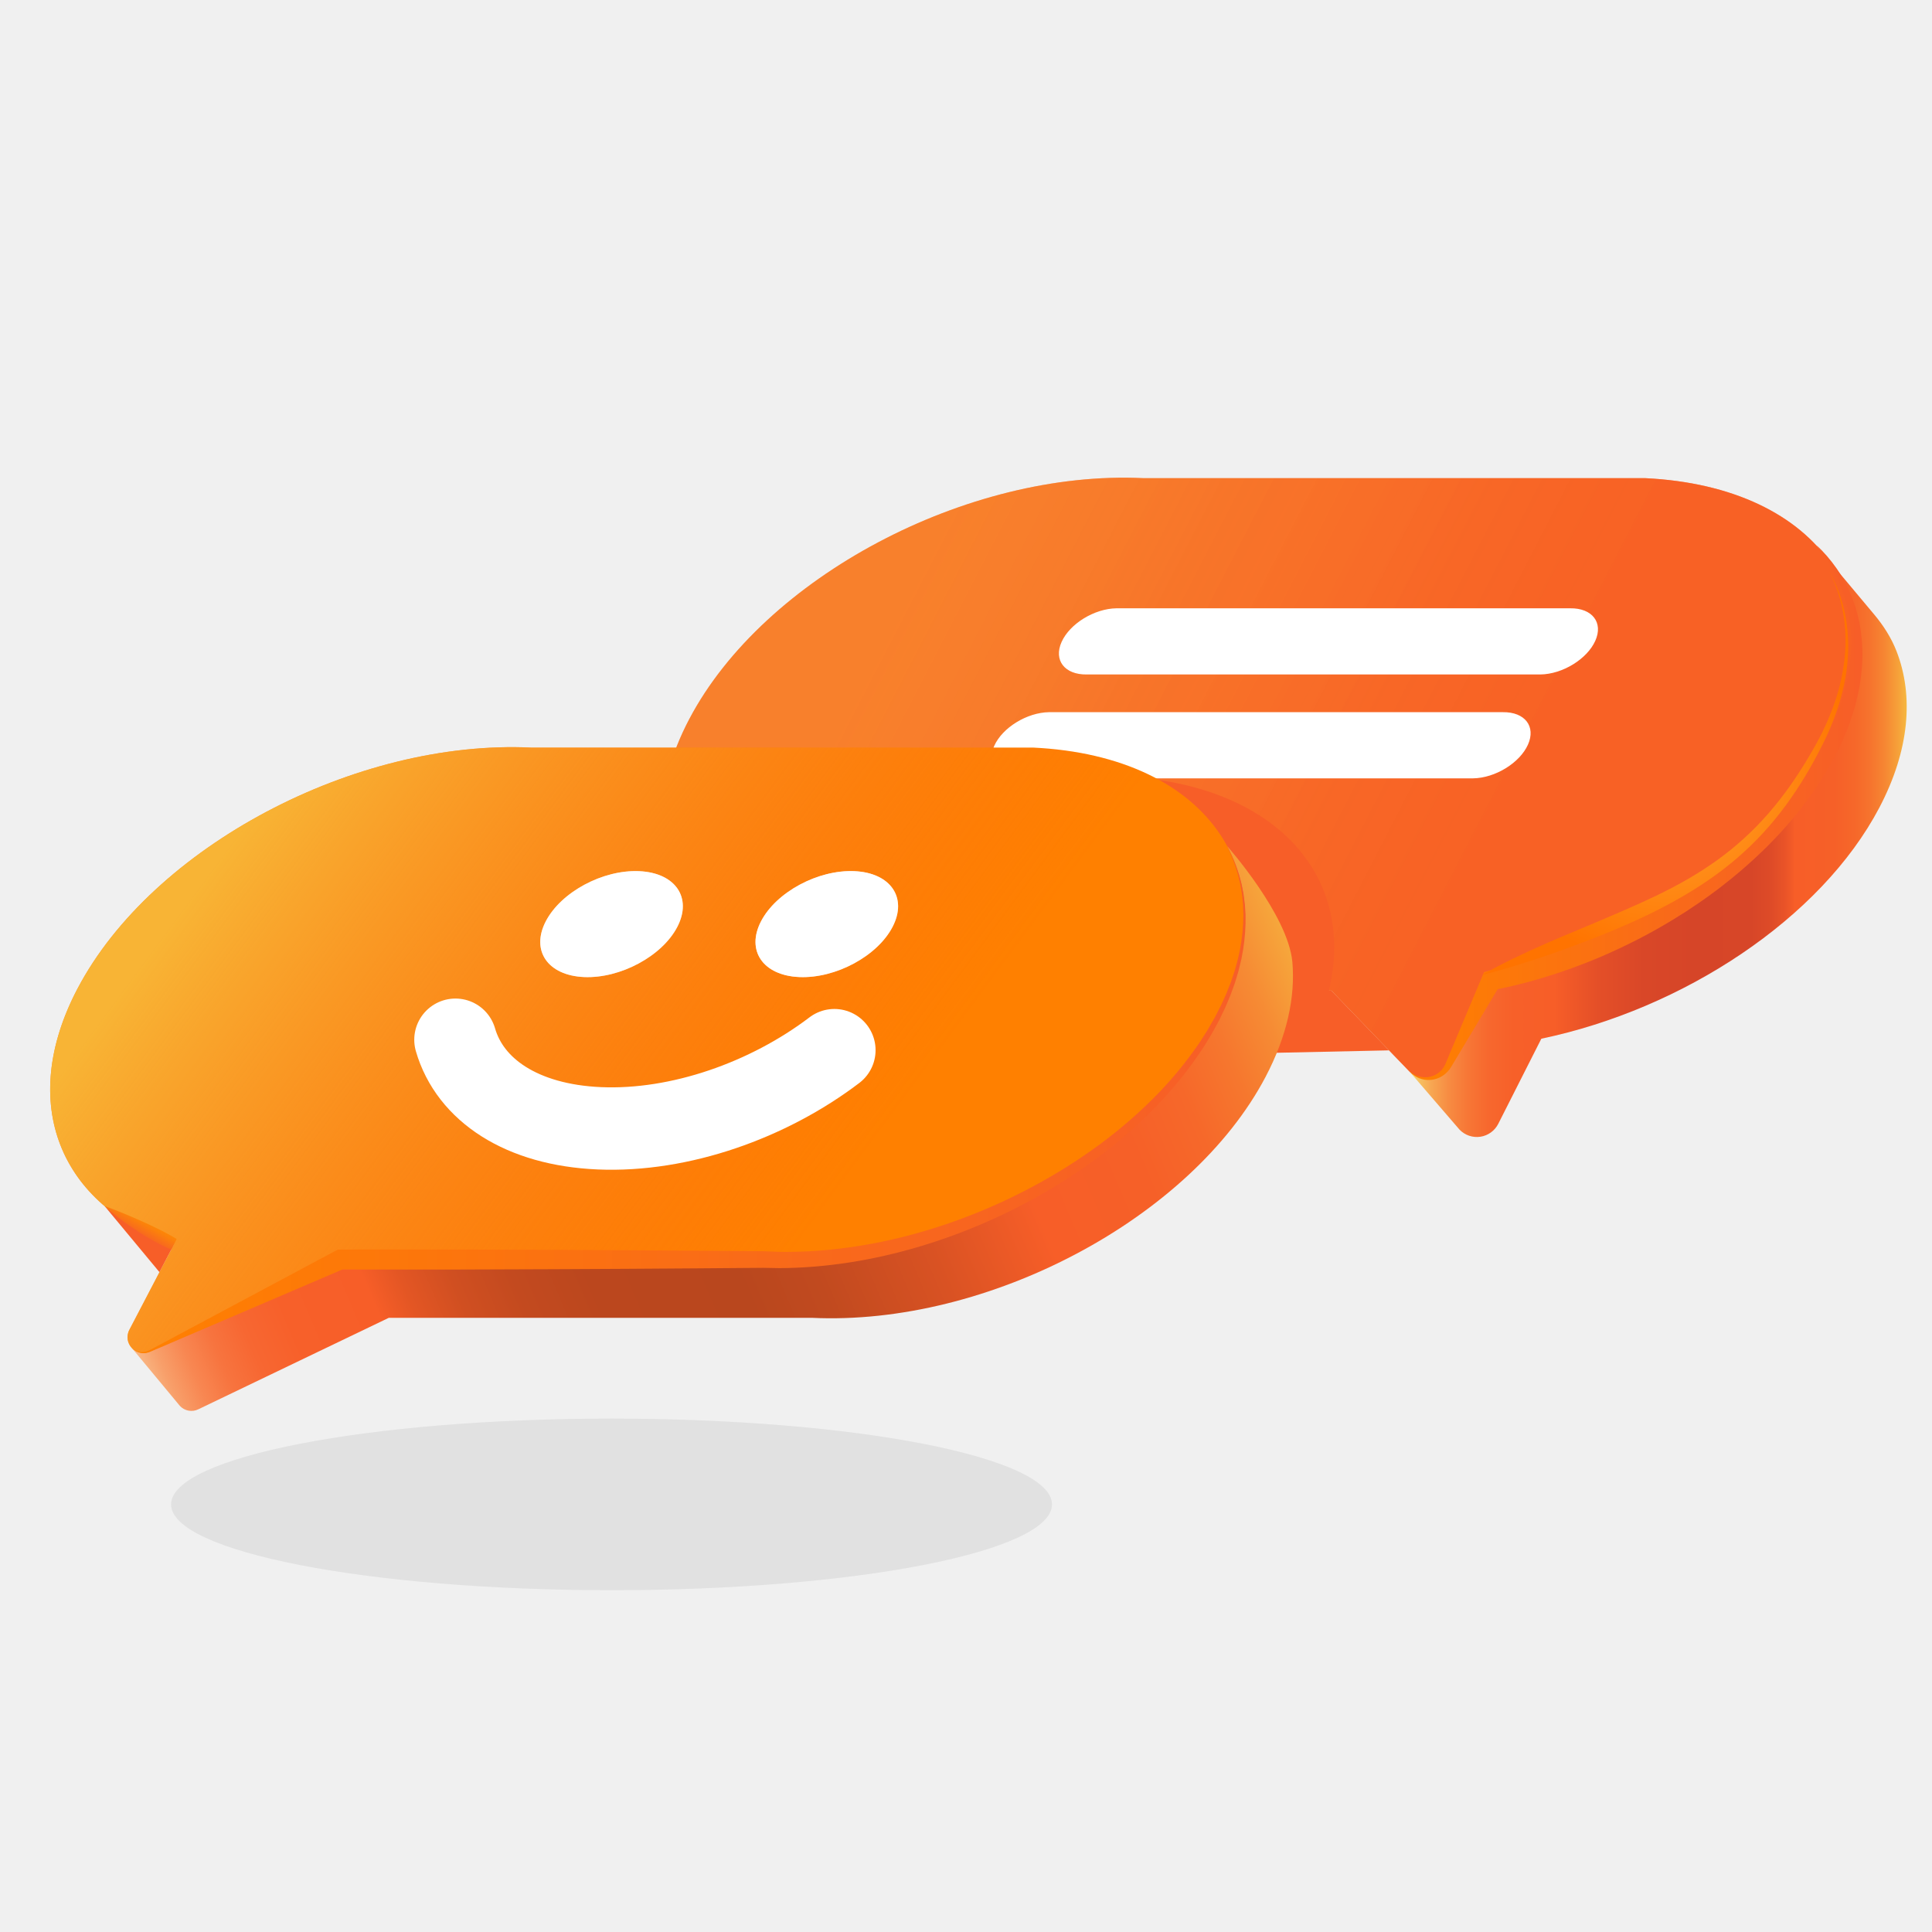
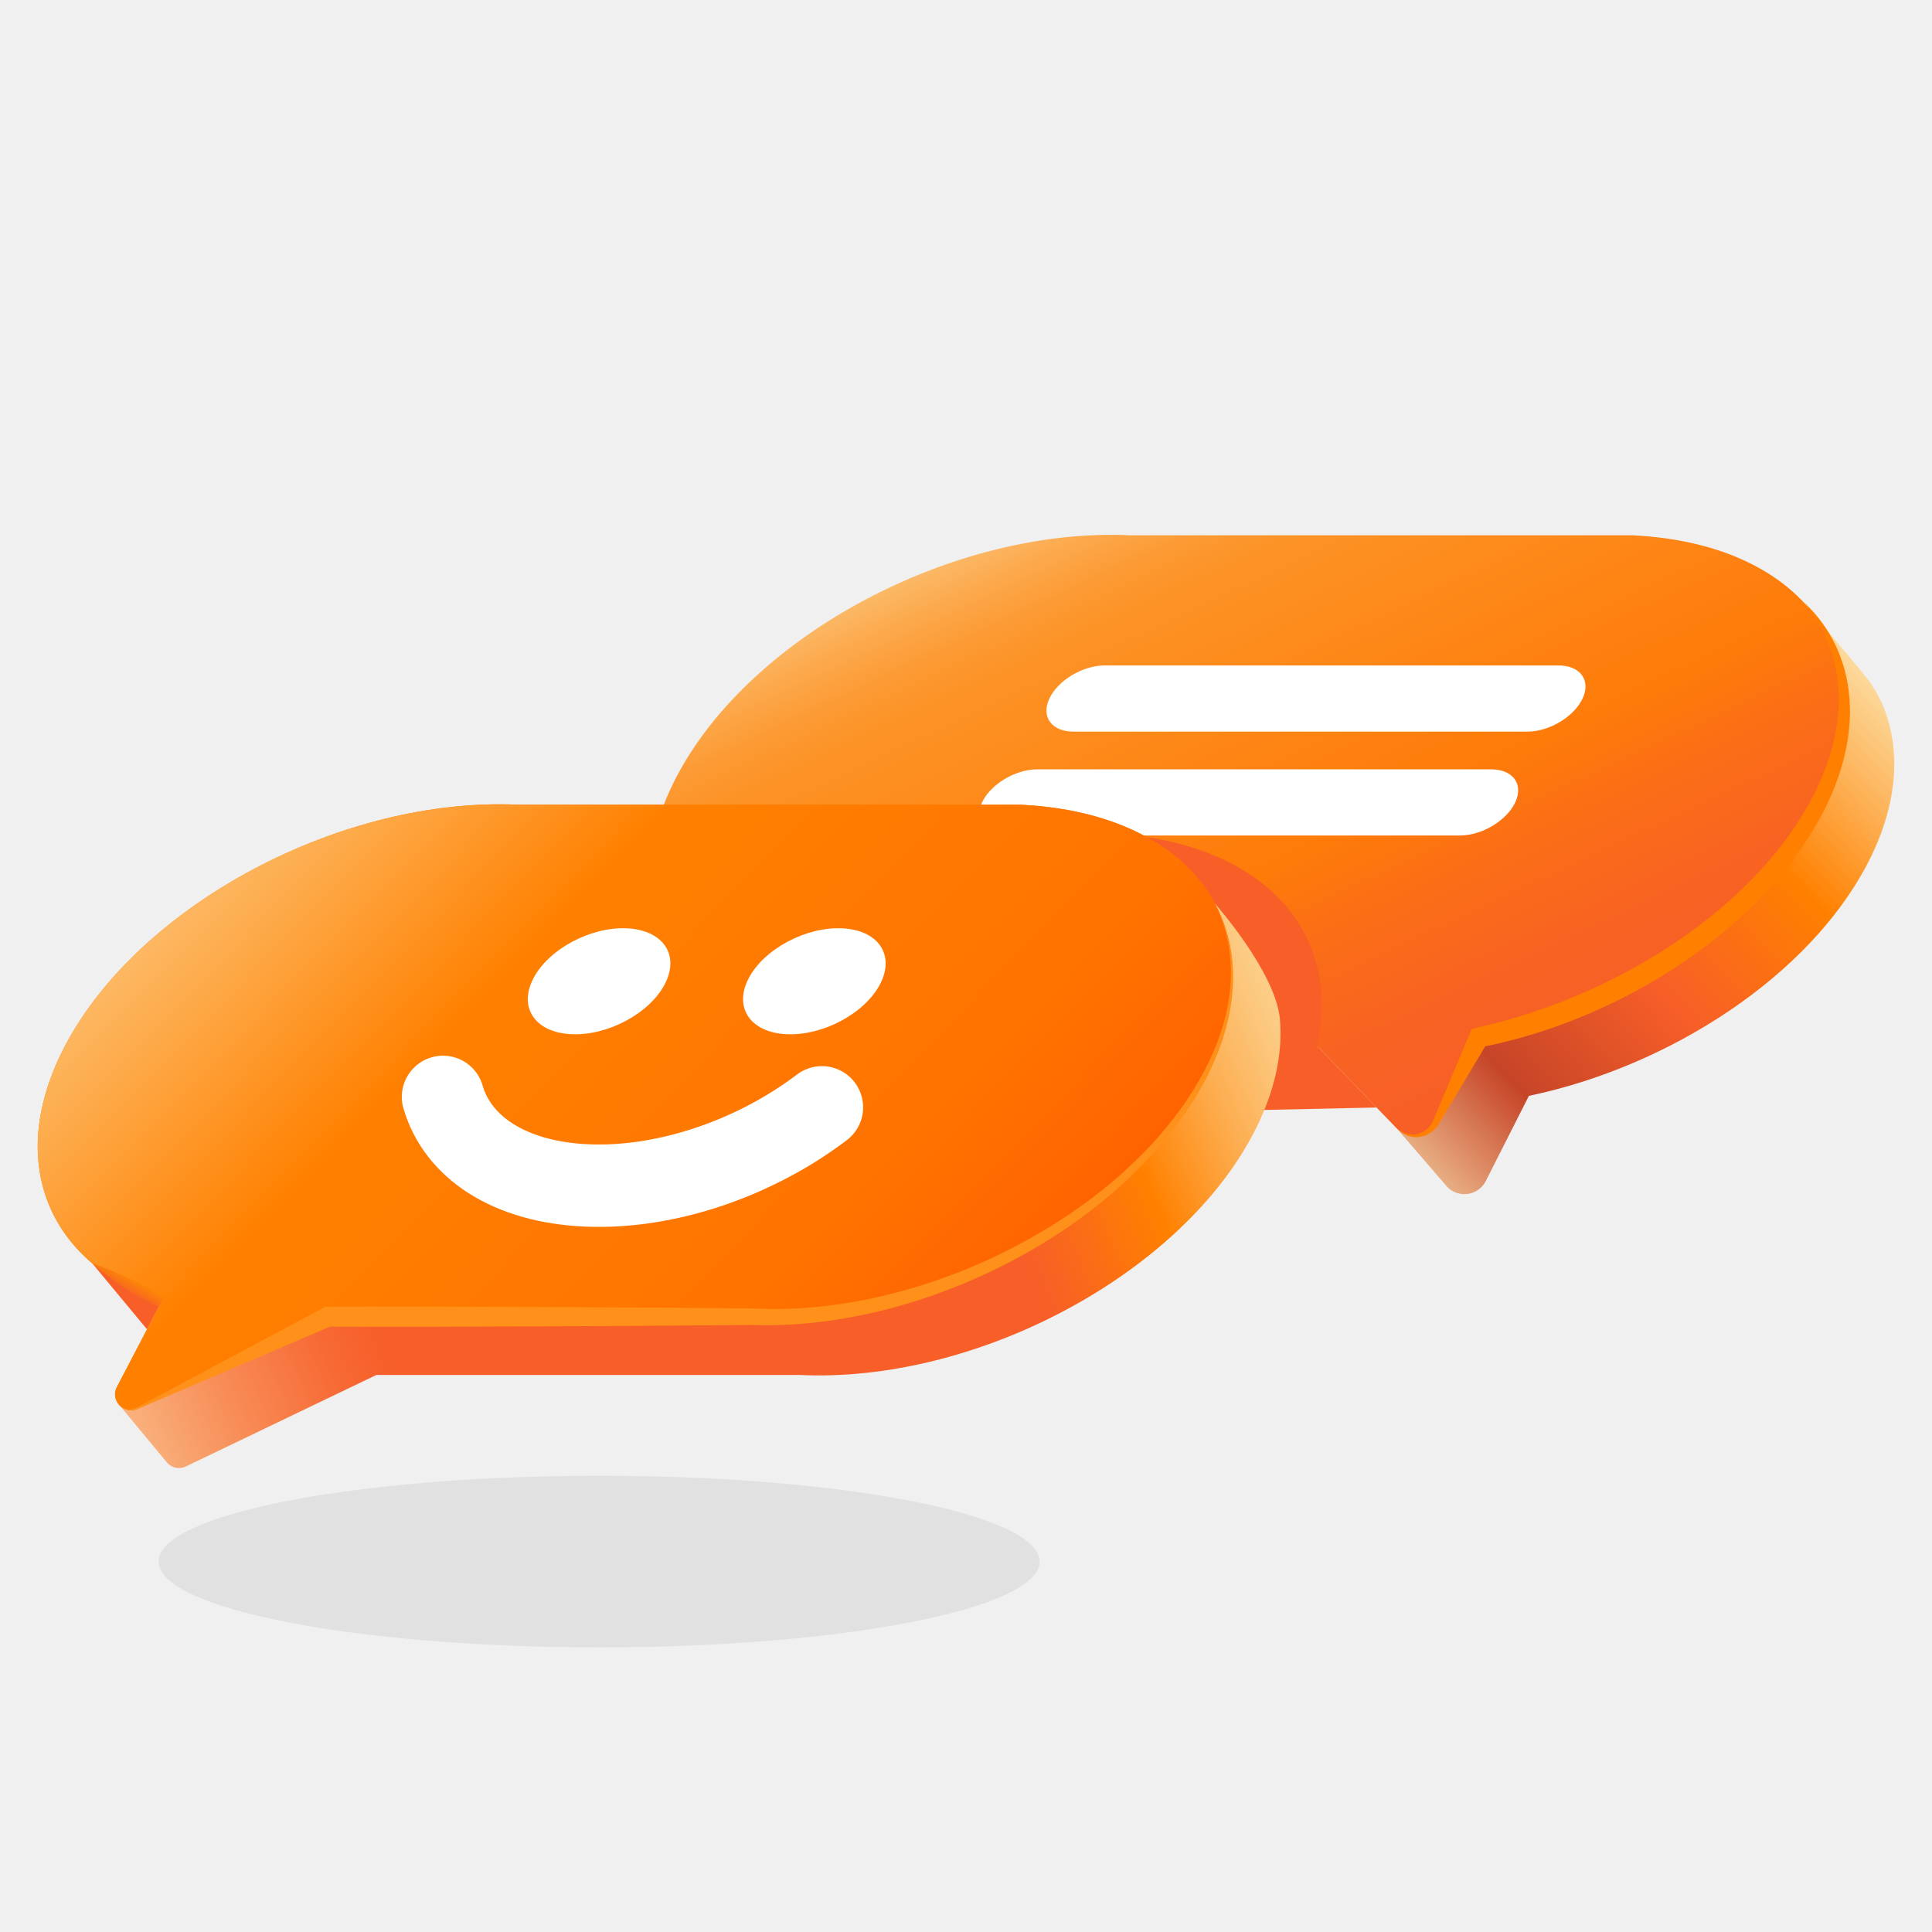
- <svg xmlns="http://www.w3.org/2000/svg" xmlns:xlink="http://www.w3.org/1999/xlink" width="200" height="200">
+ <svg xmlns="http://www.w3.org/2000/svg" viewBox="0 0 200 200">
  <defs>
-     <linearGradient id="g" x1="72.504" y1="104.842" x2="64.467" y2="96.821" gradientUnits="userSpaceOnUse">
+     <linearGradient id="a" x1="146.913" y1="119.825" x2="110.395" y2="42.272" gradientUnits="userSpaceOnUse">
+       <stop offset=".014" stop-color="#f75e28" />
+       <stop offset=".147" stop-color="#f86223" />
+       <stop offset=".295" stop-color="#fb6e16" />
+       <stop offset=".392" stop-color="#fe7b09" />
+       <stop offset=".706" stop-color="#fd9022" />
+       <stop offset=".748" stop-color="#fc9327" />
+       <stop offset=".798" stop-color="#fc9b35" />
+       <stop offset=".853" stop-color="#fcaa4e" />
+       <stop offset=".911" stop-color="#fbbe70" />
+       <stop offset=".97" stop-color="#fbd89b" />
+       <stop offset="1" stop-color="#fbe7b4" />
+     </linearGradient>
+     <linearGradient id="b" x1="126.916" y1="138.209" x2="197.861" y2="69.597" gradientUnits="userSpaceOnUse">
+       <stop offset=".206" stop-color="#fbe7b4" />
+       <stop offset=".4" stop-color="#c64528" />
+       <stop offset=".577" stop-color="#f75e28" />
+       <stop offset=".76" stop-color="#ff8000" />
+       <stop offset=".996" stop-color="#fbe7b4" />
+     </linearGradient>
+     <linearGradient id="d" x1="-79.787" y1="103.2" x2="60.451" y2="162.419" gradientTransform="matrix(-1 0 0 1 65.478 0)" gradientUnits="userSpaceOnUse">
+       <stop offset="0" stop-color="#fbe7b4" />
+       <stop offset=".024" stop-color="#fbe3ad" />
+       <stop offset=".057" stop-color="#fbd89b" />
+       <stop offset=".096" stop-color="#fcc77d" />
+       <stop offset=".14" stop-color="#fdaf53" />
+       <stop offset=".186" stop-color="#fe911e" />
+       <stop offset=".21" stop-color="#ff8000" />
+       <stop offset=".306" stop-color="#f75e28" />
+       <stop offset=".73" stop-color="#f75e28" />
+       <stop offset=".77" stop-color="#f76a35" />
+       <stop offset=".844" stop-color="#f88d58" />
+       <stop offset=".943" stop-color="#f9c490" />
+       <stop offset="1" stop-color="#fbe7b4" />
+     </linearGradient>
+     <linearGradient id="e" x1="95.057" y1="109.111" x2="83.526" y2="101.037" gradientUnits="userSpaceOnUse">
+       <stop offset="0" stop-color="#fdf3d9" stop-opacity="0" />
+       <stop offset=".921" stop-color="#fff" stop-opacity=".79" />
+     </linearGradient>
+     <linearGradient id="f" x1="71.215" y1="110.758" x2="63.178" y2="102.738" gradientUnits="userSpaceOnUse">
      <stop offset=".27" stop-color="#fdf3d9" stop-opacity="0" />
      <stop offset=".921" stop-color="#fff" stop-opacity=".79" />
    </linearGradient>
-     <linearGradient id="b" x1="146.307" y1="87.094" x2="197.77" y2="87.094" gradientUnits="userSpaceOnUse">
-       <stop offset="0" stop-color="#f8ce69" />
-       <stop offset=".007" stop-color="#f7c564" />
-       <stop offset=".038" stop-color="#f7a551" />
-       <stop offset=".072" stop-color="#f78b42" />
-       <stop offset=".109" stop-color="#f77736" />
-       <stop offset=".15" stop-color="#f7682e" />
-       <stop offset=".201" stop-color="#f76029" />
-       <stop offset=".284" stop-color="#f75e28" />
-       <stop offset=".288" stop-color="#f65d28" />
-       <stop offset=".373" stop-color="#e44f28" />
-       <stop offset=".463" stop-color="#d94728" />
-       <stop offset=".566" stop-color="#d64528" />
-       <stop offset=".679" stop-color="#d74628" />
-       <stop offset=".72" stop-color="#de4b28" />
-       <stop offset=".749" stop-color="#ea5428" />
-       <stop offset=".768" stop-color="#f75e28" />
-       <stop offset=".848" stop-color="#f66028" />
-       <stop offset=".89" stop-color="#f6682a" />
-       <stop offset=".922" stop-color="#f6752e" />
-       <stop offset=".95" stop-color="#f68833" />
-       <stop offset=".974" stop-color="#f6a039" />
-       <stop offset=".997" stop-color="#f6be42" />
-       <stop offset=".999" stop-color="#f6c243" />
+     <linearGradient id="g" x1="107.443" y1="156.313" x2="12.573" y2="64.078" gradientUnits="userSpaceOnUse">
+       <stop offset=".075" stop-color="#ff5b00" />
+       <stop offset=".135" stop-color="#ff6300" />
+       <stop offset=".277" stop-color="#ff7300" />
+       <stop offset=".591" stop-color="#ff8000" />
+       <stop offset=".871" stop-color="#fcc87e" />
+       <stop offset="1" stop-color="#fbe7b4" />
    </linearGradient>
-     <linearGradient id="j" x1="145.92" y1="84.121" x2="192.796" y2="84.121" xlink:href="#a" />
-     <linearGradient id="e" x1="-81.076" y1="97.283" x2="59.162" y2="156.503" gradientTransform="matrix(-1 0 0 1 65.478 0)" gradientUnits="userSpaceOnUse">
-       <stop offset=".058" stop-color="#f6c243" />
-       <stop offset=".083" stop-color="#f6a53b" />
-       <stop offset=".114" stop-color="#f68b34" />
-       <stop offset=".148" stop-color="#f6772e" />
-       <stop offset=".186" stop-color="#f6682a" />
-       <stop offset=".232" stop-color="#f66028" />
-       <stop offset=".309" stop-color="#f75e28" />
-       <stop offset=".386" stop-color="#d95223" />
-       <stop offset=".464" stop-color="#c14a1f" />
-       <stop offset=".513" stop-color="#b9471e" />
-       <stop offset=".607" stop-color="#bb471e" />
-       <stop offset=".655" stop-color="#c34a1f" />
-       <stop offset=".693" stop-color="#d04f21" />
-       <stop offset=".725" stop-color="#e35624" />
-       <stop offset=".749" stop-color="#f75e28" />
-       <stop offset=".807" stop-color="#f7602a" />
-       <stop offset=".837" stop-color="#f76732" />
-       <stop offset=".86" stop-color="#f7743f" />
-       <stop offset=".88" stop-color="#f88752" />
-       <stop offset=".898" stop-color="#f89f6a" />
-       <stop offset=".914" stop-color="#f9bc89" />
-       <stop offset=".928" stop-color="#fadfac" />
-       <stop offset=".931" stop-color="#fbe7b4" />
-     </linearGradient>
-     <linearGradient id="f" x1="96.346" y1="103.194" x2="84.815" y2="95.12" gradientUnits="userSpaceOnUse">
-       <stop offset="0" stop-color="#fdf3d9" stop-opacity="0" />
-       <stop offset=".921" stop-color="#fff" stop-opacity=".79" />
-     </linearGradient>
-     <linearGradient id="c" x1="161.832" y1="92.262" x2="95.52" y2="58.045" gradientUnits="userSpaceOnUse">
-       <stop offset=".113" stop-color="#f75e28" stop-opacity=".5" />
-       <stop offset=".346" stop-color="#f66a2b" stop-opacity=".474" />
-       <stop offset=".668" stop-color="#f68e35" stop-opacity=".403" />
-       <stop offset="1" stop-color="#f6c243" stop-opacity=".3" />
-     </linearGradient>
-     <linearGradient id="h" x1="109.949" y1="141.973" x2="21.09" y2="76.191" gradientUnits="userSpaceOnUse">
-       <stop offset=".27" stop-color="#f75e28" stop-opacity="0" />
-       <stop offset=".921" stop-color="#f6c243" stop-opacity=".79" />
-     </linearGradient>
-     <linearGradient id="a" x1="13.613" y1="113.81" x2="128.945" y2="113.81" gradientUnits="userSpaceOnUse">
-       <stop offset="0" stop-color="#ff8000" />
-       <stop offset=".575" stop-color="#f96a19" />
-       <stop offset=".999" stop-color="#f75e28" />
-     </linearGradient>
-     <linearGradient id="i" x1="13.92" y1="127.771" x2="15.002" y2="125.816" gradientUnits="userSpaceOnUse">
+     <linearGradient id="h" x1="12.631" y1="133.687" x2="13.713" y2="131.733" gradientUnits="userSpaceOnUse">
      <stop offset="0" stop-color="#f75e28" />
      <stop offset=".197" stop-color="#f86a1d" />
      <stop offset=".643" stop-color="#fc820a" />
      <stop offset=".919" stop-color="#fe8b03" />
    </linearGradient>
-     <radialGradient id="k" cx="172.364" cy="80.028" fx="172.364" fy="80.028" r="19.962" gradientUnits="userSpaceOnUse">
-       <stop offset="0" stop-color="#ffce69" />
-       <stop offset=".038" stop-color="#ffc25a" />
-       <stop offset=".124" stop-color="#ffad40" />
-       <stop offset=".212" stop-color="#ff9e2d" />
-       <stop offset=".302" stop-color="#ff9521" />
-       <stop offset=".397" stop-color="#ff931e" />
-       <stop offset="1" stop-color="#ff7300" />
-     </radialGradient>
-     <clipPath id="d">
-       <path d="M69.596 80.575c5.113-16.549 28.297-25.673 46.54-24.798h51.954c18.244.876 26.786 13.462 19.079 28.112-7.707 14.65-28.745 25.817-46.989 24.941H96.408l-19.717 9.469c-1.433.688-2.917-.846-2.18-2.255l4.62-8.847c-11.753-3.979-13.517-13.736-9.535-26.622z" fill="none" />
+     <clipPath id="c">
+       <path d="M68.307 86.492c5.113-16.55 28.297-25.674 46.54-24.798h51.954c18.244.876 26.786 13.462 19.079 28.112-7.707 14.65-28.745 25.816-46.989 24.94H95.12l-19.717 9.47c-1.433.688-2.917-.846-2.18-2.256l4.62-8.846c-11.753-3.979-13.517-13.736-9.535-26.622z" fill="none" />
    </clipPath>
  </defs>
-   <ellipse cx="63.307" cy="155.736" rx="45.594" ry="8.881" fill="#090909" opacity=".07" />
-   <path fill="#f75e28" d="M137.83 102.55h-12.735l6.447 6.447 12.25-.264-5.963-6.183z" />
-   <path d="M71.353 74.438c7.707-14.65 28.745-25.816 46.989-24.94h51.953c18.244.875 26.786 13.461 19.079 28.112-6.05 11.498-20.31 20.847-34.987 23.916l-4.46 8.811a2.486 2.486 0 0 1-4.007.603l-8.09-8.39H90.431c-18.244-.875-26.786-13.462-19.079-28.112z" fill="#f96422" />
-   <path d="M188.05 56.486c4.845 5.22 5.68 12.842 1.324 21.124-6.05 11.498-20.31 20.847-34.987 23.916l-4.46 8.811a2.486 2.486 0 0 1-4.007.603l5.172 6.002a2.486 2.486 0 0 0 4.007-.603l4.46-8.812c14.677-3.068 28.938-12.417 34.988-23.916 3.132-5.954 3.58-11.568 1.784-16.193-.539-1.386-1.348-2.651-2.302-3.791l-5.98-7.141z" fill="url(#b)" />
-   <path d="M71.353 74.438c7.707-14.65 28.745-25.816 46.989-24.94h51.953c18.244.875 26.786 13.461 19.079 28.112-6.05 11.498-20.31 20.847-34.987 23.916l-4.46 8.811a2.486 2.486 0 0 1-4.007.603l-8.09-8.39H90.431c-18.244-.875-26.786-13.462-19.079-28.112z" fill="url(#c)" />
-   <path d="M112.5 69.821c-2.288.033-3.454-1.473-2.605-3.365s3.392-3.452 5.68-3.485h46.965c2.287-.033 3.453 1.473 2.604 3.365-.848 1.892-3.391 3.452-5.678 3.485H112.5zM105.528 80.574c-2.288.034-3.454-1.473-2.605-3.365.849-1.891 3.391-3.452 5.679-3.485h46.966c2.287-.033 3.453 1.474 2.604 3.365s-3.391 3.452-5.679 3.485h-46.965z" fill="#fff" />
-   <g clip-path="url(#d)">
-     <path d="M17.26 105.32c7.707-14.65 28.745-25.817 46.989-24.941h51.953c18.244.876 26.786 13.462 19.079 28.112-7.707 14.65-28.745 25.816-46.989 24.94H44.52l-19.717 9.47c-1.433.688-2.917-.846-2.18-2.256l4.62-8.846c-11.753-3.979-16.262-14.543-9.983-26.48z" fill="#f75e28" />
+   <ellipse cx="62.019" cy="161.652" rx="45.594" ry="8.881" fill="#090909" opacity=".07" />
+   <path fill="#f75e28" d="M136.54 108.467h-12.734l6.447 6.446 12.25-.264-5.963-6.182z" />
+   <path d="M70.064 80.355c7.707-14.65 28.745-25.816 46.989-24.94h51.953c18.244.875 26.786 13.461 19.079 28.111-6.05 11.499-20.31 20.848-34.987 23.916l-4.46 8.812a2.486 2.486 0 0 1-4.007.603l-8.09-8.39H89.142c-18.244-.876-26.786-13.462-19.079-28.112z" fill="url(#a)" />
+   <path d="M186.76 62.403c4.846 5.22 5.682 12.842 1.325 21.123-6.05 11.499-20.31 20.848-34.987 23.916l-4.46 8.812a2.486 2.486 0 0 1-4.007.603l5.172 6.001a2.486 2.486 0 0 0 4.007-.603l4.46-8.811c14.677-3.068 28.938-12.418 34.988-23.916 3.132-5.955 3.58-11.568 1.784-16.193-.539-1.386-1.348-2.651-2.302-3.791l-5.98-7.141z" fill="url(#b)" />
+   <path d="M111.21 75.738c-2.287.033-3.453-1.473-2.604-3.365s3.392-3.452 5.68-3.485h46.965c2.287-.033 3.453 1.473 2.604 3.365-.848 1.891-3.391 3.452-5.678 3.485H111.21zM104.239 86.491c-2.288.033-3.454-1.473-2.605-3.365.849-1.892 3.391-3.452 5.679-3.485h46.966c2.287-.033 3.453 1.473 2.604 3.365s-3.391 3.452-5.679 3.485H104.24z" fill="#fff" />
+   <g clip-path="url(#c)">
+     <path d="M15.971 111.236c7.707-14.65 28.745-25.816 46.989-24.94h51.953c18.244.875 26.786 13.462 19.079 28.112-7.707 14.65-28.745 25.816-46.989 24.94H43.231l-19.717 9.47c-1.433.687-2.917-.847-2.18-2.256l4.62-8.847c-11.753-3.978-16.262-14.542-9.983-26.479z" fill="#f75e28" />
  </g>
-   <path d="M8.031 102.332c7.707-14.65 28.745-25.816 46.989-24.94h51.953c18.244.875 26.786 13.461 19.079 28.112-7.708 14.65-28.745 25.816-46.989 24.94H35.291l-19.717 9.47c-1.433.687-2.917-.847-2.18-2.256l4.62-8.847C6.26 124.833 1.751 114.268 8.03 102.332z" fill="#ff8000" />
-   <path d="M13.67 139.572a1.623 1.623 0 0 0 1.904.341l19.717-9.469h43.772c18.244.876 39.281-10.29 46.989-24.94 3.53-6.712 3.651-12.99.99-17.908 0 0 6.27 7.067 6.741 11.967.32 3.647-.552 7.695-2.772 11.915-7.707 14.65-28.745 25.817-46.989 24.941H40.251l-19.718 9.469a1.623 1.623 0 0 1-1.904-.341l-4.959-5.975z" fill="url(#e)" />
-   <path d="m18.013 128.811-1.505 2.883-5.672-6.834s2.958 2.427 7.177 3.951z" fill="#f75e28" />
-   <path d="M88.436 90.182c-3.76-.16-8.082 2.164-9.654 5.192-1.572 3.027.202 5.61 3.963 5.77 3.76.16 8.082-2.164 9.654-5.191 1.572-3.027-.202-5.611-3.963-5.771z" fill="url(#f)" />
-   <path d="M66.153 90.182c-3.76-.16-8.082 2.164-9.654 5.192-1.572 3.027.202 5.61 3.963 5.77 3.76.16 8.082-2.164 9.654-5.191 1.572-3.027-.202-5.611-3.963-5.771z" fill="url(#g)" />
-   <path d="M8.031 102.332c7.707-14.65 28.745-25.816 46.989-24.94h51.953c18.244.875 26.786 13.461 19.079 28.112-7.708 14.65-28.745 25.816-46.989 24.94H35.291l-19.717 9.47c-1.433.687-2.917-.847-2.18-2.256l4.62-8.847C6.26 124.833 1.751 114.268 8.03 102.332z" fill="url(#h)" />
-   <path d="M88.436 90.182c-3.76-.16-8.082 2.164-9.654 5.192-1.572 3.027.202 5.61 3.963 5.77 3.76.16 8.082-2.164 9.654-5.191 1.572-3.027-.202-5.611-3.963-5.771zM66.153 90.182c-3.76-.16-8.082 2.164-9.654 5.192-1.572 3.027.202 5.61 3.963 5.77 3.76.16 8.082-2.164 9.654-5.191 1.572-3.027-.202-5.611-3.963-5.771z" fill="#fff" />
-   <path d="M13.613 139.514a1.688 1.688 0 0 0 1.15.565l.089.004c.239 0 .48-.053.702-.147h.002l.848-.364 1.377-.59c.46-.196.918-.393 1.377-.59.46-.196.918-.393 1.377-.59l1.377-.589 1.377-.59 1.377-.59 1.377-.589 1.377-.59 1.376-.589 1.377-.59c.46-.196.918-.393 1.377-.59l1.377-.589 1.377-.59 1.141-.488 3.48.008h7.383c1.23-.005 2.46-.01 3.691-.013l7.383-.026 7.383-.038 7.384-.05 6.835-.054h.002l1.732.03c2.113-.009 4.22-.169 6.304-.455 2.478-.339 4.925-.859 7.325-1.533a59.433 59.433 0 0 0 7.045-2.474 60.664 60.664 0 0 0 6.676-3.32 56.377 56.377 0 0 0 6.197-4.136 49.781 49.781 0 0 0 5.55-4.963 40.628 40.628 0 0 0 4.654-5.806c.167-.239.315-.49.466-.74l.454-.746c.078-.123.147-.252.216-.38l.209-.384.416-.768v-.002l.428-.891c.07-.15.146-.296.21-.447l.193-.456.192-.455c.064-.152.13-.303.183-.46l.337-.928c.056-.144.096-.292.142-.439l.134-.44.134-.442c.042-.147.075-.298.113-.447.071-.299.15-.595.215-.895l.168-.906c.195-1.213.29-2.441.26-3.668l-.03-.469-.038-.585c-.023-.233-.064-.504-.103-.814-.03-.311-.111-.655-.186-1.038l-.06-.294c-.021-.1-.053-.2-.08-.304l-.179-.648a16.236 16.236 0 0 0-1.277-3.004 16.183 16.183 0 0 1 1.18 3.032l.157.649c.023.104.052.204.07.304l.05.293c.062.382.134.723.156 1.032.03.308.063.577.08.808l.02.579.018.463a19.769 19.769 0 0 1-.356 3.606l-.19.887c-.071.293-.158.583-.236.875-.041.145-.077.292-.123.436l-.144.43-.144.43c-.049.142-.092.287-.15.427-.12.3-.239.602-.357.903-.057.152-.126.299-.193.446l-.2.443-.201.442c-.068.147-.147.289-.22.434l-.443.863-.001.002-.429.745-.214.372c-.07.124-.14.249-.22.368l-.463.723c-.155.241-.306.484-.476.715a39.928 39.928 0 0 1-4.706 5.595 48.906 48.906 0 0 1-5.566 4.745 57.482 57.482 0 0 1-6.173 3.923 59.46 59.46 0 0 1-6.606 3.125 58.086 58.086 0 0 1-6.93 2.283 52.811 52.811 0 0 1-7.151 1.352 46.456 46.456 0 0 1-6.095.322l-1.703-.063h-.002l-6.84-.054-7.389-.05-7.39-.038-7.39-.026-3.696-.012h-3.695l-7.39.006h-.237l-.21.102h-.002l-1.32.706-1.321.706-1.321.706-1.321.706-1.321.706-1.321.706-1.321.706-1.321.706-1.321.706-1.321.706-1.321.706-1.321.706-1.321.706-1.321.706-.814.435-.002.001a1.67 1.67 0 0 1-.63.19l-.083.003a.807.807 0 0 1-.104-.001 1.639 1.639 0 0 1-1.047-.453z" fill="url(#a)" />
-   <path d="M10.836 124.86c.127.12.224.207.29.264l.098.086c.13.116.265.224.398.336.133.111.27.217.405.325.135.108.272.213.41.316l.415.31c.14.1.279.203.42.301l.424.295.429.287c.144.095.287.19.433.282.145.092.29.185.436.273.147.09.295.178.442.265.148.088.298.172.448.256a19.025 19.025 0 0 0 .912.479c.154.076.31.148.466.22l.118.052c.079.035.197.086.358.15v-.001l.034-.068.035-.069.069-.136.137-.272.138-.272.138-.273a8.098 8.098 0 0 0-.327-.2l-.11-.064-.445-.248a22.79 22.79 0 0 0-.45-.24c-.15-.077-.3-.155-.453-.231l-.457-.225c-.153-.074-.306-.148-.46-.22l-.464-.214-.466-.21-.468-.208-.47-.205-.472-.202-.476-.197a19.785 19.785 0 0 0-.477-.194c-.16-.062-.319-.13-.481-.19-.162-.06-.322-.125-.485-.183l-.122-.045a14.46 14.46 0 0 0-.37-.13z" fill="url(#i)" />
-   <path d="M47.148 107.634c1.507 5.204 6.862 8.824 14.903 9.167 8.344.355 17.508-2.909 24.323-8.088" fill="none" stroke="#fff" stroke-linecap="round" stroke-miterlimit="10" stroke-width="8.529" />
-   <path d="M188.05 56.441c.859 1.088 1.391 1.97 1.712 2.573.164.3.272.531.35.682.074.153.108.232.108.232.068.155.143.308.206.465l.19.472c.114.32.231.637.328.96.2.645.362 1.3.468 1.963a16.66 16.66 0 0 1 .217 3.429l-.036.573a19.96 19.96 0 0 1-.709 3.937c-.085.323-.194.64-.292.96-.05.159-.11.315-.164.474-.056.157-.108.316-.17.471-.122.313-.24.625-.375.932-.067.154-.129.31-.198.462l-.21.457a9.594 9.594 0 0 1-.202.426l-.21.424c-.142.28-.293.557-.44.836v.002l-.53.929c-.18.307-.374.607-.56.91a36.787 36.787 0 0 1-2.365 3.274 42.717 42.717 0 0 1-2.71 3.007 44.381 44.381 0 0 1-2.972 2.757c-.26.217-.513.44-.778.651l-.793.634c-.266.21-.539.41-.808.616l-.405.306-.413.296c-.276.196-.545.401-.826.591l-.837.575c-.28.19-.568.371-.85.557l-.427.277-.433.266c-.29.177-.575.36-.868.53l-.878.512c-.292.172-.592.33-.888.496l-.445.246c-.148.081-.3.159-.45.238a57.6 57.6 0 0 1-3.655 1.784l-.931.409-.94.39c-.156.064-.312.132-.47.193l-.474.184c-.317.12-.63.25-.95.363l-.957.345c-.318.115-.642.216-.963.326l-.481.163-.486.152c-.323.1-.646.203-.971.3-1.3.379-2.611.723-3.932 1.022h-.001l-.55.165-.16.38c-.12.282-.237.564-.356.845l-.355.844-.354.844-.355.844-.355.844-.355.844-.355.843-.355.844-.355.844-.354.844-.289.685v.002a2.234 2.234 0 0 1-1.245 1.215l-.07.03-.074.021-.147.043c-.1.026-.202.037-.304.056a2.372 2.372 0 0 1-1.102-.141l-.204-.092a2.729 2.729 0 0 1-.562-.379c.203.228.384.377.513.463l.198.125c.35.194.754.305 1.167.318.116-.004.234 0 .35-.014l.175-.024.088-.013.085-.022c.322-.07.63-.213.907-.403.33-.225.612-.53.822-.88v-.002l.382-.638.47-.786.47-.785.47-.786.47-.786.47-.785.47-.786.47-.785.47-.786.47-.786.2-.335a.26.26 0 0 1-.002 0l-.002.001h.002l.016-.004.064-.013.517-.109c.345-.069.686-.153 1.028-.234.687-.154 1.364-.344 2.044-.526a57.691 57.691 0 0 0 4.018-1.292c.332-.115.658-.247.988-.37l.493-.188c.164-.063.326-.132.49-.197.325-.134.651-.264.976-.4l.965-.426a59.8 59.8 0 0 0 3.79-1.857 54.772 54.772 0 0 0 3.644-2.13l.447-.28.44-.292c.292-.197.588-.387.877-.588l.865-.606c.29-.2.568-.416.853-.624l.423-.316.416-.325c.276-.22.556-.433.828-.657l.814-.675c.271-.224.532-.462.799-.693a46.388 46.388 0 0 0 3.049-2.935 42.656 42.656 0 0 0 2.755-3.222 38.593 38.593 0 0 0 2.393-3.508c.188-.326.384-.647.565-.976l.532-.996.001-.002c.145-.3.295-.598.435-.9l.205-.457c.07-.151.137-.304.2-.459l.204-.493c.069-.164.127-.332.19-.498.13-.332.241-.67.355-1.008.06-.168.108-.34.16-.51.05-.171.106-.34.152-.513.09-.345.186-.688.26-1.038.322-1.39.498-2.817.51-4.246l-.006-.614a17.99 17.99 0 0 0-.152-1.827c-.034-.303-.096-.603-.146-.904-.028-.15-.064-.298-.097-.447a15.041 15.041 0 0 0-.781-2.462 13.905 13.905 0 0 0-.948-1.89s-.042-.077-.134-.227l-.178-.277c-.072-.11-.151-.241-.256-.382a15.05 15.05 0 0 0-2.049-2.366z" fill="url(#j)" />
-   <path d="M153.398 100.938c1.19-.294 2.062-.558 2.648-.726l.655-.197.218-.067a104.92 104.92 0 0 0 6.889-2.375c.567-.217 1.137-.431 1.702-.658.565-.228 1.13-.455 1.693-.69a72.23 72.23 0 0 0 3.344-1.502 55.194 55.194 0 0 0 3.26-1.71 42.668 42.668 0 0 0 3.13-1.959 39.13 39.13 0 0 0 1.494-1.09c.487-.378.966-.767 1.434-1.17.467-.402.921-.82 1.365-1.247.443-.429.871-.872 1.29-1.324.417-.453.818-.92 1.21-1.392.389-.477.767-.96 1.131-1.455a39.9 39.9 0 0 0 2.035-3.06 47.891 47.891 0 0 0 1.727-3.147l.001-.002a27.667 27.667 0 0 0 1.797-4.433c.452-1.5.758-3.045.866-4.606.018-.215.021-.43.033-.645.008-.216.007-.431.01-.646a18.97 18.97 0 0 0-.088-1.695 17.134 17.134 0 0 0-.26-1.675l-.064-.286a6.647 6.647 0 0 0-.086-.354c-.038-.142-.077-.308-.135-.494a14.909 14.909 0 0 0-1.353-3.215 15.19 15.19 0 0 1 1.227 3.25c.05.186.084.352.116.493.033.14.057.259.073.354l.053.284c.094.55.162 1.106.201 1.662.035.557.044 1.115.03 1.672-.011.211-.018.423-.033.634-.019.211-.029.422-.054.633a20.899 20.899 0 0 1-.985 4.49 27.127 27.127 0 0 1-1.89 4.292v.002a52.248 52.248 0 0 1-1.814 3.04 39.104 39.104 0 0 1-2.087 2.935c-.37.471-.753.931-1.145 1.383-.396.448-.8.889-1.218 1.316-.42.425-.847.841-1.289 1.242-.442.4-.894.79-1.357 1.166-.465.373-.938.736-1.421 1.085-.485.347-.979.682-1.48 1.006a41.672 41.672 0 0 1-3.098 1.798c-.53.279-1.066.547-1.604.81-.54.26-1.085.51-1.63.762-.546.25-1.096.492-1.647.735-.55.243-1.104.48-1.66.715-1.107.478-2.223.94-3.338 1.41-1.118.463-2.234.934-3.345 1.422a92.903 92.903 0 0 0-3.311 1.526l-.205.1-.614.304c-.542.279-1.36.685-2.42 1.299z" fill="url(#k)" />
+   <path d="M6.742 108.249c7.707-14.65 28.745-25.816 46.989-24.94h51.953c18.244.875 26.786 13.461 19.079 28.111-7.708 14.65-28.745 25.817-46.989 24.94H34.002l-19.717 9.47c-1.433.688-2.917-.846-2.18-2.255l4.62-8.847C4.97 130.749.462 120.185 6.741 108.249z" fill="#ff8000" />
+   <path d="M12.381 145.489a1.623 1.623 0 0 0 1.904.34l19.717-9.468h43.772c18.244.876 39.281-10.29 46.989-24.94 3.53-6.712 3.651-12.99.99-17.908 0 0 6.27 7.066 6.741 11.966.32 3.647-.552 7.696-2.772 11.916-7.707 14.65-28.745 25.816-46.989 24.94H38.962l-19.718 9.47a1.623 1.623 0 0 1-1.904-.341l-4.959-5.975z" fill="url(#d)" />
+   <path d="m16.724 134.728-1.505 2.882-5.672-6.833s2.958 2.427 7.177 3.951z" fill="#f75e28" />
+   <path d="M87.147 96.098c-3.76-.16-8.082 2.165-9.654 5.192-1.572 3.028.202 5.612 3.963 5.772 3.76.16 8.082-2.165 9.654-5.192 1.572-3.028-.202-5.612-3.963-5.772z" fill="url(#e)" />
+   <path d="M64.864 96.098c-3.76-.16-8.082 2.165-9.654 5.192-1.572 3.028.202 5.612 3.963 5.772 3.76.16 8.082-2.165 9.654-5.192 1.572-3.028-.202-5.612-3.963-5.772z" fill="url(#f)" />
+   <path d="M6.742 108.249c7.707-14.65 28.745-25.816 46.989-24.94h51.953c18.244.875 26.786 13.461 19.079 28.111-7.708 14.65-28.745 25.817-46.989 24.94H34.002l-19.717 9.47c-1.433.688-2.917-.846-2.18-2.255l4.62-8.847C4.97 130.749.462 120.185 6.741 108.249z" fill="url(#g)" />
+   <path d="M87.147 96.098c-3.76-.16-8.082 2.165-9.654 5.192-1.572 3.028.202 5.612 3.963 5.772 3.76.16 8.082-2.165 9.654-5.192 1.572-3.028-.202-5.612-3.963-5.772zM64.864 96.098c-3.76-.16-8.082 2.165-9.654 5.192-1.572 3.028.202 5.612 3.963 5.772 3.76.16 8.082-2.165 9.654-5.192 1.572-3.028-.202-5.612-3.963-5.772z" fill="#fff" />
+   <path d="M12.324 145.43a1.688 1.688 0 0 0 1.15.566l.089.004c.239-.001.48-.053.702-.147l.002-.001.848-.364c.46-.196.918-.393 1.377-.59l1.377-.589c.46-.196.918-.393 1.377-.59l1.377-.59L22 142.54l1.377-.59 1.377-.59 1.377-.589 1.376-.59 1.377-.589 1.377-.59 1.377-.59 1.377-.589 1.141-.489 3.48.009h3.691l3.692-.001 3.691-.013 7.383-.025 7.383-.038 7.384-.05 6.835-.054h.002l1.732.03c2.113-.01 4.22-.17 6.304-.455 2.478-.34 4.925-.86 7.325-1.534a59.433 59.433 0 0 0 7.045-2.473 60.664 60.664 0 0 0 6.676-3.32 56.377 56.377 0 0 0 6.197-4.136 49.781 49.781 0 0 0 5.55-4.964 40.628 40.628 0 0 0 4.654-5.806c.167-.238.315-.49.466-.739l.454-.746c.078-.123.147-.252.216-.38l.209-.384.416-.768v-.002l.428-.892c.07-.149.146-.295.21-.447l.193-.455.192-.456c.064-.151.13-.302.183-.459l.337-.929c.056-.143.096-.292.142-.438l.134-.441.134-.441c.042-.148.075-.298.113-.447.071-.299.15-.596.215-.896l.168-.906c.195-1.212.29-2.44.26-3.667l-.03-.469-.038-.585c-.023-.233-.064-.504-.103-.814-.03-.312-.111-.655-.186-1.038l-.06-.294c-.021-.1-.053-.2-.08-.304l-.179-.649a16.236 16.236 0 0 0-1.277-3.004 16.183 16.183 0 0 1 1.18 3.032l.157.65c.023.103.052.203.07.303l.05.294c.062.382.134.723.156 1.032.03.308.063.576.08.807l.02.58.018.463a19.769 19.769 0 0 1-.356 3.606l-.19.886c-.071.294-.158.584-.236.876-.041.145-.077.292-.123.436l-.144.43-.144.43c-.049.142-.092.287-.15.426-.12.301-.239.603-.357.904-.057.152-.126.299-.193.446l-.2.442-.201.443c-.068.147-.147.289-.22.433l-.443.864-.001.002-.429.744-.214.373c-.07.124-.14.248-.22.368l-.463.723c-.155.24-.306.484-.476.715a39.928 39.928 0 0 1-4.706 5.595 48.906 48.906 0 0 1-5.566 4.745 57.482 57.482 0 0 1-6.173 3.923 59.46 59.46 0 0 1-6.606 3.125 58.086 58.086 0 0 1-6.93 2.282 52.811 52.811 0 0 1-7.151 1.353 46.456 46.456 0 0 1-6.095.322l-1.703-.064h-.002l-6.84-.053-7.389-.05-7.39-.038-7.39-.026-3.696-.013h-3.695l-7.39.007h-.237l-.21.102h-.002l-1.32.706-1.321.706-1.321.706-1.321.706-1.321.706-1.321.706-1.321.706-1.321.706-1.321.706-1.321.706-1.321.706-1.321.706-1.321.706-1.321.706-.814.435h-.002a1.67 1.67 0 0 1-.63.19l-.083.003a.807.807 0 0 1-.104 0 1.639 1.639 0 0 1-1.047-.453z" fill="#ff911a" />
+   <path d="M9.547 130.777c.127.12.224.207.29.264l.098.086c.13.116.265.224.398.336.133.111.27.216.405.324.135.108.272.214.41.316l.415.31c.14.1.279.203.42.302l.424.294.429.288c.144.095.287.19.433.281.145.092.29.186.436.274.147.09.295.178.442.265.148.088.298.171.448.255a19.025 19.025 0 0 0 .912.48c.154.076.31.147.466.22l.118.051c.079.035.197.087.358.15l.034-.069.035-.068.069-.136.137-.272.138-.273.138-.272a8.098 8.098 0 0 0-.327-.2l-.11-.064-.445-.249a22.79 22.79 0 0 0-.45-.239c-.15-.077-.3-.156-.453-.231l-.457-.225c-.153-.074-.306-.149-.46-.22l-.464-.215-.466-.21-.468-.208-.47-.205-.472-.201-.476-.197a19.785 19.785 0 0 0-.477-.194c-.16-.062-.319-.13-.481-.19-.162-.06-.322-.125-.485-.183l-.122-.045a14.46 14.46 0 0 0-.37-.13z" fill="url(#h)" />
+   <path d="M45.86 113.55c1.506 5.205 6.86 8.825 14.902 9.167 8.344.355 17.508-2.908 24.323-8.087" fill="none" stroke="#fff" stroke-linecap="round" stroke-miterlimit="10" stroke-width="8.529" />
+   <path d="M186.76 62.358c.86 1.088 1.392 1.97 1.713 2.573.164.299.272.531.35.682.074.153.108.231.108.231.068.156.143.308.206.466l.19.472c.114.32.231.636.328.96.2.645.362 1.3.468 1.963a16.66 16.66 0 0 1 .217 3.429l-.036.573a19.96 19.96 0 0 1-.709 3.937c-.085.323-.194.64-.292.959-.05.16-.11.316-.164.474-.056.158-.108.317-.17.472-.122.312-.24.625-.375.932-.067.154-.129.31-.198.462l-.21.457a9.594 9.594 0 0 1-.202.426l-.21.423c-.142.281-.293.558-.44.837v.001l-.53.93c-.18.307-.374.606-.56.91a36.787 36.787 0 0 1-2.365 3.274 42.717 42.717 0 0 1-2.71 3.006 44.381 44.381 0 0 1-2.972 2.758c-.26.216-.513.44-.778.65l-.793.635c-.266.21-.539.41-.808.616l-.405.305-.413.297c-.276.196-.545.401-.826.591l-.837.575c-.28.19-.568.37-.85.557l-.427.277-.433.266c-.29.176-.575.36-.868.53l-.878.512c-.292.172-.592.33-.888.495l-.445.247c-.148.081-.3.158-.45.238a57.6 57.6 0 0 1-3.655 1.784l-.931.408-.94.39c-.156.065-.312.133-.47.194l-.474.184c-.317.12-.63.25-.95.363l-.957.345c-.318.115-.642.216-.963.326l-.481.163-.486.152c-.323.1-.646.203-.971.3-1.3.379-2.611.722-3.932 1.022h-.001l-.55.165-.16.38c-.12.282-.237.563-.356.845l-.355.844-.355.844-.354.844-.355.843-.355.844-.355.844-.355.844-.355.844-.354.844-.289.685v.002a2.234 2.234 0 0 1-1.245 1.215l-.07.03-.074.021-.147.043c-.1.026-.202.036-.304.056a2.372 2.372 0 0 1-1.102-.141l-.204-.092a2.729 2.729 0 0 1-.562-.379c.202.228.384.376.513.462l.198.126c.35.194.754.305 1.167.318.116-.005.234 0 .35-.014l.175-.025.088-.013.085-.022c.322-.07.63-.212.907-.402.33-.226.612-.53.822-.88v-.003l.382-.638.47-.785.47-.786.47-.785.47-.786.47-.786.47-.785.47-.786.47-.785.47-.786.2-.335a.26.26 0 0 1-.002 0h-.002.002l.016-.003.064-.014.517-.108c.345-.07.686-.154 1.028-.234.687-.154 1.364-.344 2.044-.526a57.691 57.691 0 0 0 4.018-1.292c.332-.116.658-.248.988-.37l.493-.188c.164-.063.326-.132.49-.198.325-.133.651-.264.976-.4l.965-.426a59.8 59.8 0 0 0 3.79-1.857 54.772 54.772 0 0 0 3.644-2.129l.447-.281.44-.292c.292-.196.588-.387.877-.587l.865-.606c.29-.2.568-.417.853-.624l.423-.316.416-.326c.276-.219.556-.432.828-.656l.814-.675c.271-.225.532-.463.799-.693a46.388 46.388 0 0 0 3.049-2.935 42.656 42.656 0 0 0 2.755-3.222 38.593 38.593 0 0 0 2.393-3.508c.188-.326.384-.647.565-.977l.532-.995.001-.002c.145-.3.295-.598.435-.9l.205-.457c.07-.152.137-.304.2-.46l.204-.492c.069-.164.127-.332.19-.499.13-.331.241-.67.355-1.007.06-.168.108-.34.16-.51.05-.171.106-.34.152-.513.09-.345.186-.689.26-1.038.322-1.39.498-2.818.51-4.246l-.006-.614a17.99 17.99 0 0 0-.152-1.827c-.034-.304-.096-.604-.146-.904-.028-.15-.064-.299-.097-.448a15.041 15.041 0 0 0-.781-2.462 13.905 13.905 0 0 0-.948-1.89s-.042-.077-.134-.226l-.178-.277c-.072-.11-.151-.242-.256-.383a15.05 15.05 0 0 0-2.049-2.365z" fill="#ff8000" />
</svg>
